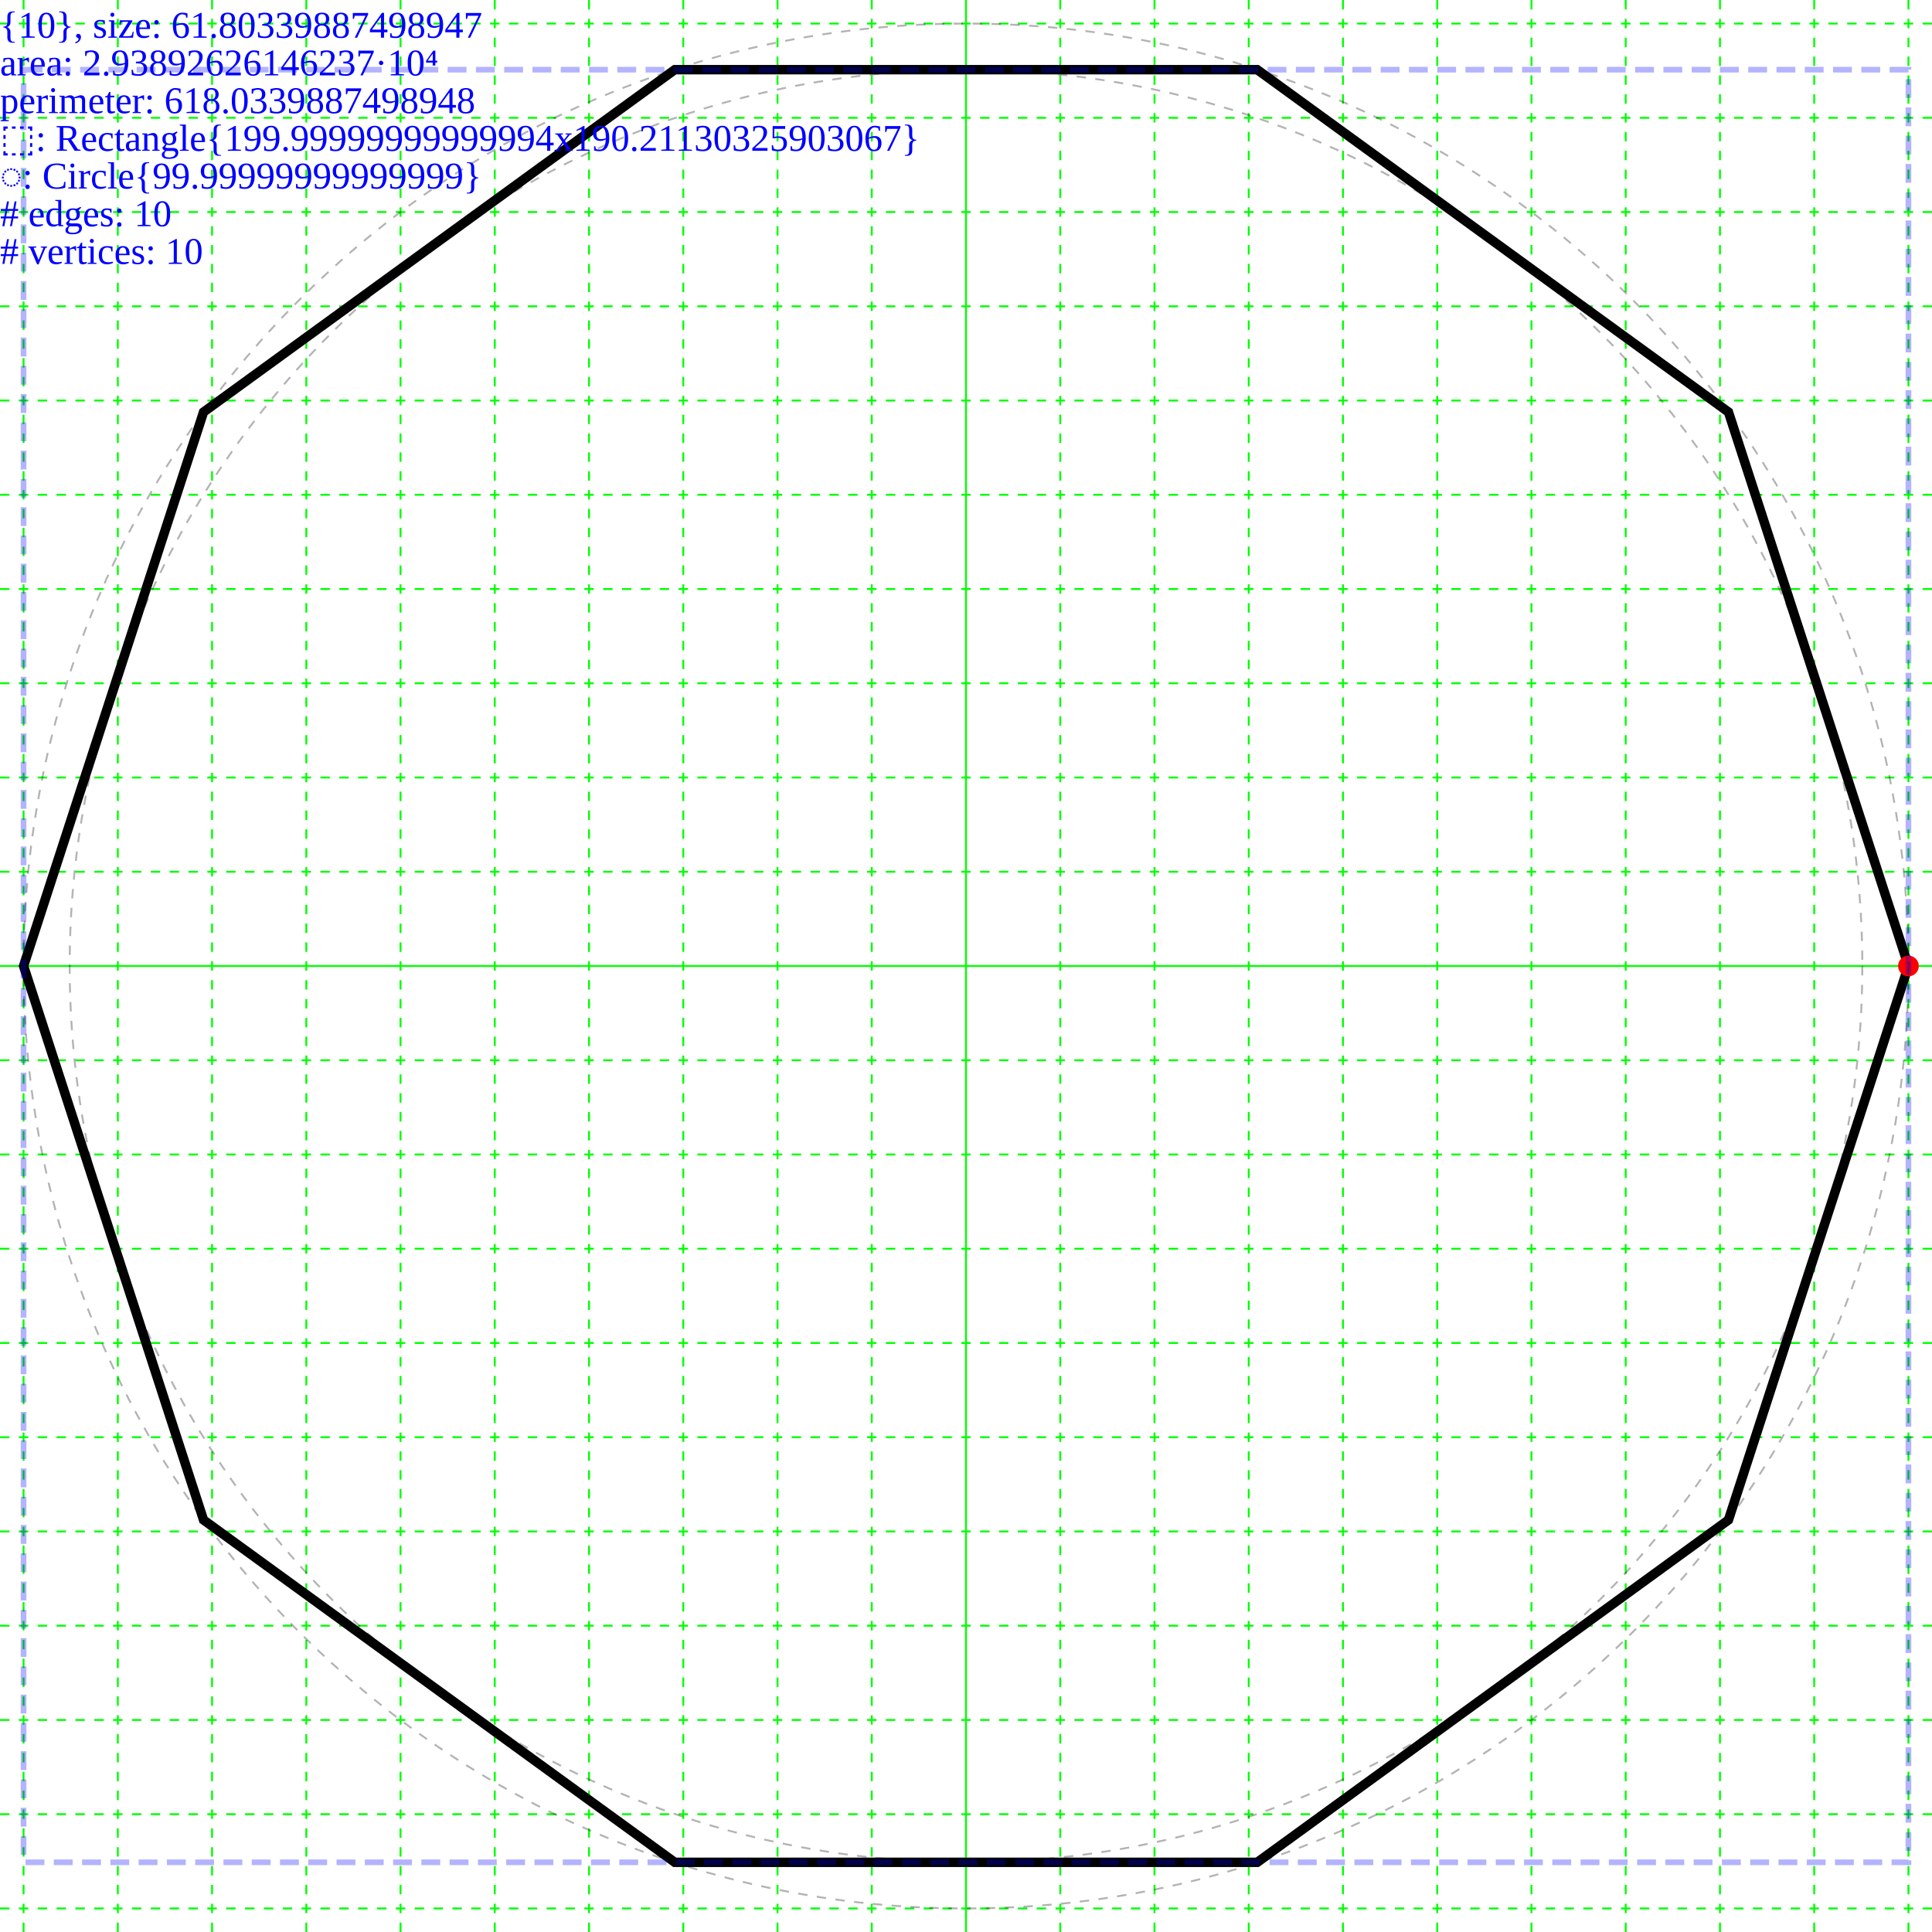
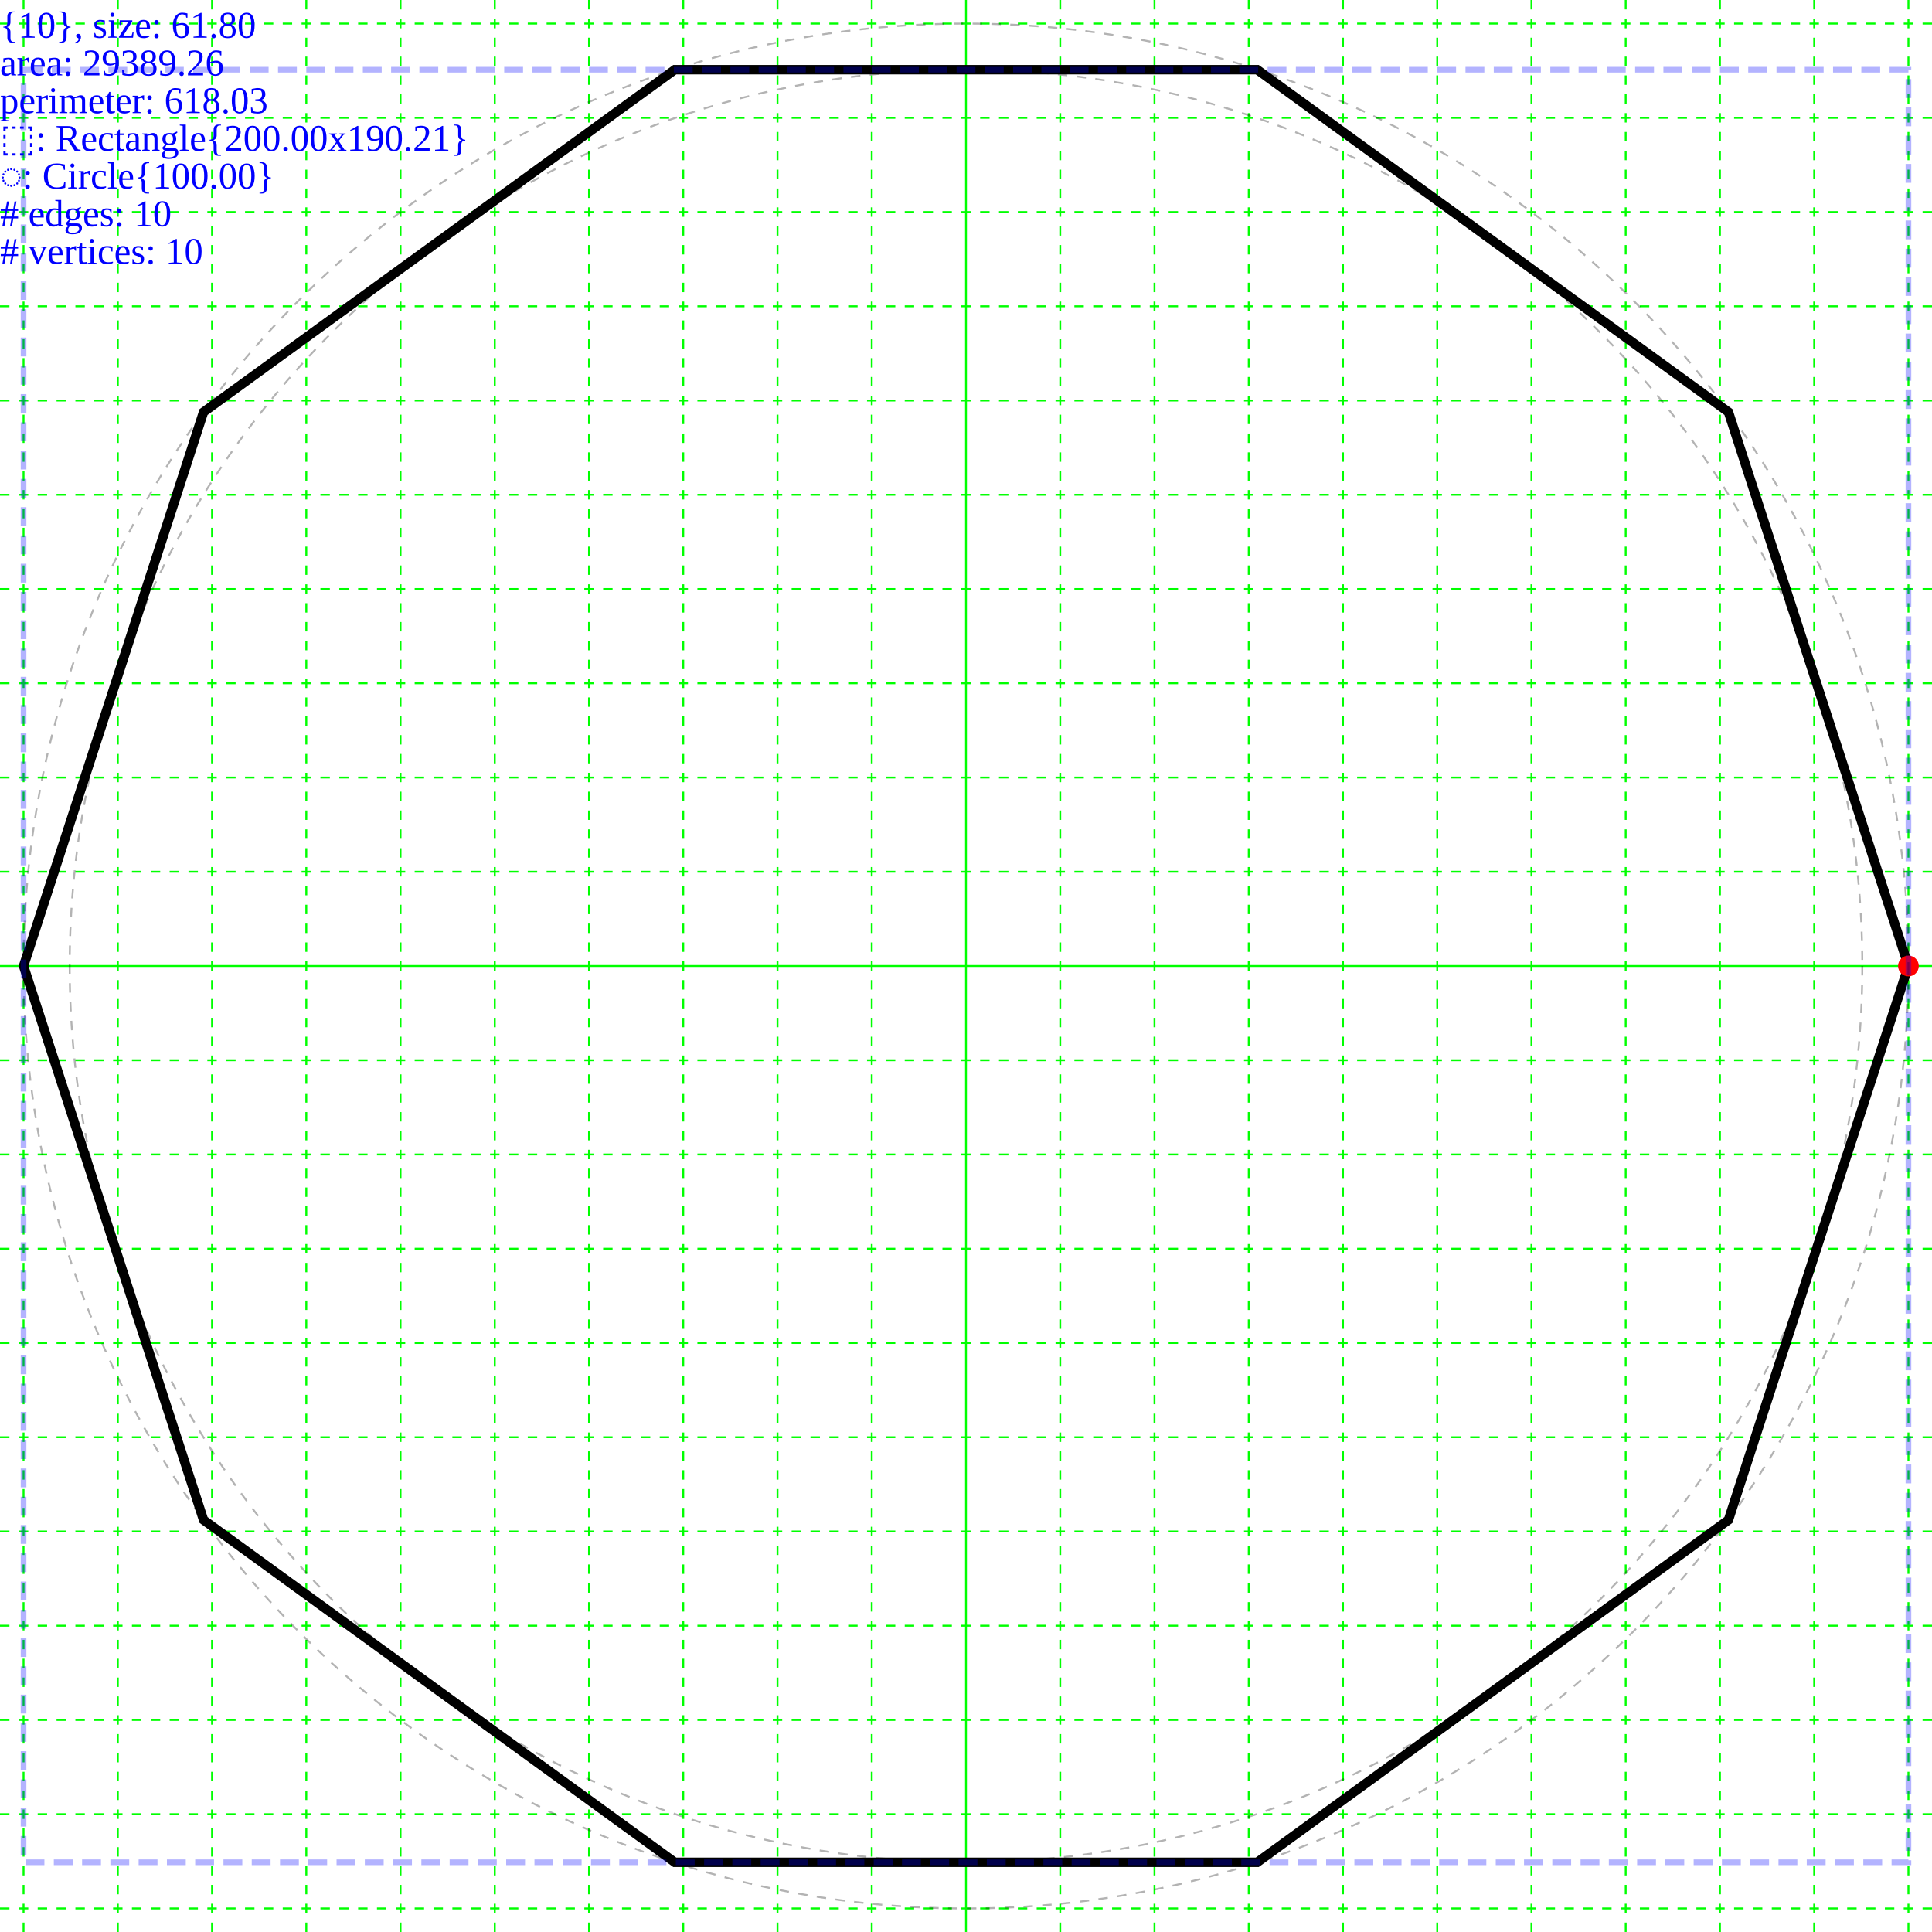
<svg xmlns="http://www.w3.org/2000/svg" height="205.0" width="205.0">
  <g transform="translate(102.5,102.5)">
    <g id="grid">
      <line stroke="#00ff00" stroke-width="0.2" x1="0" x2="0" y1="-102.5" y2="102.5" />
      <line stroke="#00ff00" stroke-dasharray="1,1" stroke-width="0.2" x1="10.0" x2="10.0" y1="-102.5" y2="102.5" />
      <line stroke="#00ff00" stroke-dasharray="1,1" stroke-width="0.2" x1="-10.0" x2="-10.0" y1="-102.5" y2="102.5" />
      <line stroke="#00ff00" stroke-dasharray="1,1" stroke-width="0.2" x1="20.0" x2="20.0" y1="-102.5" y2="102.5" />
      <line stroke="#00ff00" stroke-dasharray="1,1" stroke-width="0.2" x1="-20.0" x2="-20.0" y1="-102.5" y2="102.5" />
      <line stroke="#00ff00" stroke-dasharray="1,1" stroke-width="0.2" x1="30.0" x2="30.0" y1="-102.5" y2="102.5" />
      <line stroke="#00ff00" stroke-dasharray="1,1" stroke-width="0.2" x1="-30.0" x2="-30.0" y1="-102.5" y2="102.5" />
      <line stroke="#00ff00" stroke-dasharray="1,1" stroke-width="0.2" x1="40.0" x2="40.0" y1="-102.5" y2="102.5" />
      <line stroke="#00ff00" stroke-dasharray="1,1" stroke-width="0.2" x1="-40.0" x2="-40.0" y1="-102.5" y2="102.5" />
      <line stroke="#00ff00" stroke-dasharray="1,1" stroke-width="0.2" x1="50.0" x2="50.0" y1="-102.5" y2="102.5" />
      <line stroke="#00ff00" stroke-dasharray="1,1" stroke-width="0.2" x1="-50.0" x2="-50.0" y1="-102.5" y2="102.5" />
      <line stroke="#00ff00" stroke-dasharray="1,1" stroke-width="0.2" x1="60.0" x2="60.0" y1="-102.5" y2="102.5" />
      <line stroke="#00ff00" stroke-dasharray="1,1" stroke-width="0.2" x1="-60.0" x2="-60.0" y1="-102.5" y2="102.5" />
      <line stroke="#00ff00" stroke-dasharray="1,1" stroke-width="0.2" x1="70.0" x2="70.0" y1="-102.5" y2="102.5" />
      <line stroke="#00ff00" stroke-dasharray="1,1" stroke-width="0.2" x1="-70.0" x2="-70.0" y1="-102.5" y2="102.5" />
      <line stroke="#00ff00" stroke-dasharray="1,1" stroke-width="0.2" x1="80.0" x2="80.0" y1="-102.5" y2="102.5" />
      <line stroke="#00ff00" stroke-dasharray="1,1" stroke-width="0.2" x1="-80.0" x2="-80.0" y1="-102.5" y2="102.5" />
      <line stroke="#00ff00" stroke-dasharray="1,1" stroke-width="0.2" x1="90.0" x2="90.0" y1="-102.5" y2="102.5" />
      <line stroke="#00ff00" stroke-dasharray="1,1" stroke-width="0.2" x1="-90.0" x2="-90.0" y1="-102.5" y2="102.5" />
      <line stroke="#00ff00" stroke-dasharray="1,1" stroke-width="0.2" x1="100.0" x2="100.0" y1="-102.5" y2="102.5" />
      <line stroke="#00ff00" stroke-dasharray="1,1" stroke-width="0.2" x1="-100.0" x2="-100.0" y1="-102.5" y2="102.5" />
      <line stroke="#00ff00" stroke-dasharray="1,1" stroke-width="0.2" x1="110.0" x2="110.0" y1="-102.5" y2="102.5" />
      <line stroke="#00ff00" stroke-dasharray="1,1" stroke-width="0.2" x1="-110.0" x2="-110.0" y1="-102.5" y2="102.5" />
      <line stroke="#00ff00" stroke-width="0.2" x1="-102.5" x2="102.5" y1="0" y2="0" />
      <line stroke="#00ff00" stroke-dasharray="1,1" stroke-width="0.2" x1="-102.5" x2="102.5" y1="10.0" y2="10.0" />
      <line stroke="#00ff00" stroke-dasharray="1,1" stroke-width="0.2" x1="-102.5" x2="102.5" y1="-10.0" y2="-10.0" />
      <line stroke="#00ff00" stroke-dasharray="1,1" stroke-width="0.2" x1="-102.5" x2="102.5" y1="20.0" y2="20.0" />
      <line stroke="#00ff00" stroke-dasharray="1,1" stroke-width="0.2" x1="-102.5" x2="102.5" y1="-20.0" y2="-20.0" />
      <line stroke="#00ff00" stroke-dasharray="1,1" stroke-width="0.2" x1="-102.5" x2="102.5" y1="30.0" y2="30.0" />
      <line stroke="#00ff00" stroke-dasharray="1,1" stroke-width="0.2" x1="-102.5" x2="102.5" y1="-30.0" y2="-30.0" />
      <line stroke="#00ff00" stroke-dasharray="1,1" stroke-width="0.2" x1="-102.5" x2="102.5" y1="40.0" y2="40.0" />
      <line stroke="#00ff00" stroke-dasharray="1,1" stroke-width="0.2" x1="-102.5" x2="102.5" y1="-40.0" y2="-40.0" />
      <line stroke="#00ff00" stroke-dasharray="1,1" stroke-width="0.2" x1="-102.5" x2="102.5" y1="50.0" y2="50.0" />
      <line stroke="#00ff00" stroke-dasharray="1,1" stroke-width="0.2" x1="-102.5" x2="102.5" y1="-50.0" y2="-50.0" />
      <line stroke="#00ff00" stroke-dasharray="1,1" stroke-width="0.2" x1="-102.5" x2="102.5" y1="60.0" y2="60.0" />
      <line stroke="#00ff00" stroke-dasharray="1,1" stroke-width="0.2" x1="-102.5" x2="102.5" y1="-60.0" y2="-60.0" />
      <line stroke="#00ff00" stroke-dasharray="1,1" stroke-width="0.2" x1="-102.5" x2="102.5" y1="70.0" y2="70.0" />
      <line stroke="#00ff00" stroke-dasharray="1,1" stroke-width="0.2" x1="-102.5" x2="102.5" y1="-70.0" y2="-70.0" />
      <line stroke="#00ff00" stroke-dasharray="1,1" stroke-width="0.2" x1="-102.5" x2="102.5" y1="80.0" y2="80.0" />
      <line stroke="#00ff00" stroke-dasharray="1,1" stroke-width="0.2" x1="-102.5" x2="102.5" y1="-80.0" y2="-80.0" />
      <line stroke="#00ff00" stroke-dasharray="1,1" stroke-width="0.2" x1="-102.5" x2="102.5" y1="90.0" y2="90.0" />
      <line stroke="#00ff00" stroke-dasharray="1,1" stroke-width="0.2" x1="-102.5" x2="102.5" y1="-90.0" y2="-90.0" />
      <line stroke="#00ff00" stroke-dasharray="1,1" stroke-width="0.2" x1="-102.5" x2="102.5" y1="100.0" y2="100.0" />
      <line stroke="#00ff00" stroke-dasharray="1,1" stroke-width="0.2" x1="-102.5" x2="102.5" y1="-100.0" y2="-100.0" />
      <line stroke="#00ff00" stroke-dasharray="1,1" stroke-width="0.2" x1="-102.5" x2="102.5" y1="110.0" y2="110.0" />
      <line stroke="#00ff00" stroke-dasharray="1,1" stroke-width="0.2" x1="-102.5" x2="102.5" y1="-110.0" y2="-110.0" />
      <line stroke="#00ff00" stroke-dasharray="1,1" stroke-width="0.2" x1="-102.5" x2="102.5" y1="120.0" y2="120.0" />
      <line stroke="#00ff00" stroke-dasharray="1,1" stroke-width="0.2" x1="-102.5" x2="102.5" y1="-120.0" y2="-120.0" />
      <line stroke="#00ff00" stroke-dasharray="1,1" stroke-width="0.2" x1="-102.5" x2="102.5" y1="130.0" y2="130.0" />
      <line stroke="#00ff00" stroke-dasharray="1,1" stroke-width="0.2" x1="-102.5" x2="102.5" y1="-130.0" y2="-130.0" />
      <line stroke="#00ff00" stroke-dasharray="1,1" stroke-width="0.2" x1="-102.5" x2="102.5" y1="140.0" y2="140.0" />
      <line stroke="#00ff00" stroke-dasharray="1,1" stroke-width="0.2" x1="-102.5" x2="102.5" y1="-140.0" y2="-140.0" />
      <line stroke="#00ff00" stroke-dasharray="1,1" stroke-width="0.2" x1="-102.5" x2="102.5" y1="150.0" y2="150.0" />
      <line stroke="#00ff00" stroke-dasharray="1,1" stroke-width="0.2" x1="-102.5" x2="102.5" y1="-150.0" y2="-150.0" />
      <line stroke="#00ff00" stroke-dasharray="1,1" stroke-width="0.2" x1="-102.5" x2="102.5" y1="160.0" y2="160.0" />
      <line stroke="#00ff00" stroke-dasharray="1,1" stroke-width="0.2" x1="-102.5" x2="102.5" y1="-160.0" y2="-160.0" />
      <line stroke="#00ff00" stroke-dasharray="1,1" stroke-width="0.2" x1="-102.5" x2="102.5" y1="170.0" y2="170.0" />
      <line stroke="#00ff00" stroke-dasharray="1,1" stroke-width="0.2" x1="-102.5" x2="102.5" y1="-170.0" y2="-170.0" />
      <line stroke="#00ff00" stroke-dasharray="1,1" stroke-width="0.2" x1="-102.5" x2="102.5" y1="180.0" y2="180.0" />
      <line stroke="#00ff00" stroke-dasharray="1,1" stroke-width="0.2" x1="-102.5" x2="102.5" y1="-180.0" y2="-180.0" />
      <line stroke="#00ff00" stroke-dasharray="1,1" stroke-width="0.2" x1="-102.5" x2="102.5" y1="190.0" y2="190.0" />
      <line stroke="#00ff00" stroke-dasharray="1,1" stroke-width="0.2" x1="-102.5" x2="102.5" y1="-190.0" y2="-190.0" />
      <line stroke="#00ff00" stroke-dasharray="1,1" stroke-width="0.2" x1="-102.5" x2="102.5" y1="200.0" y2="200.0" />
      <line stroke="#00ff00" stroke-dasharray="1,1" stroke-width="0.2" x1="-102.5" x2="102.5" y1="-200.0" y2="-200.0" />
      <line stroke="#00ff00" stroke-dasharray="1,1" stroke-width="0.2" x1="-102.5" x2="102.5" y1="210.0" y2="210.0" />
      <line stroke="#00ff00" stroke-dasharray="1,1" stroke-width="0.2" x1="-102.5" x2="102.5" y1="-210.0" y2="-210.0" />
    </g>
    <g>
      <polygon fill="none" points="100,0.0 80.902,58.779 30.902,95.106 -30.902,95.106 -80.902,58.779 -100,1.224646799147353E-14 -80.902,-58.779 -30.902,-95.106 30.902,-95.106 80.902,-58.779" stroke="black" stroke-width="1" />
      <circle cx="100" cy="0.0" fill="#ff0000" r="1.1" />
      <circle fill="none" r="95.106" stroke="black" stroke-dasharray="1,1" stroke-opacity="0.3" stroke-width="0.2" />
      <circle fill="none" r="100" stroke="black" stroke-dasharray="1,1" stroke-opacity="0.3" stroke-width="0.2" />
      <rect fill="none" height="190.211" stroke="blue" stroke-dasharray="2,1" stroke-opacity="0.3" stroke-width="0.6" width="200" x="-100" y="-95.106" />
    </g>
  </g>
  <g>
    <text fill="blue" font-size="4.0" id="info" x="0" y="0">
-       <tspan dy="4.0" x="0">{10}, size: 61.80339887498947</tspan>
-       <tspan dy="4.0" x="0">area: 2.93892626146237·10⁴</tspan>
-       <tspan dy="4.0" x="0">perimeter: 618.0339887498948</tspan>
-       <tspan dy="4.0" x="0">⬚: Rectangle{199.99999999999994x190.21130325903067}</tspan>
-       <tspan dy="4.0" x="0">◌: Circle{99.99999999999999}</tspan>
+       <tspan dy="4.0" x="0">{10}, size: 61.80</tspan>
+       <tspan dy="4.0" x="0">area: 29389.26</tspan>
+       <tspan dy="4.0" x="0">perimeter: 618.03</tspan>
+       <tspan dy="4.0" x="0">⬚: Rectangle{200.00x190.21}</tspan>
+       <tspan dy="4.0" x="0">◌: Circle{100.00}</tspan>
      <tspan dy="4.0" x="0"># edges: 10</tspan>
      <tspan dy="4.0" x="0"># vertices: 10</tspan>
    </text>
  </g>
</svg>
